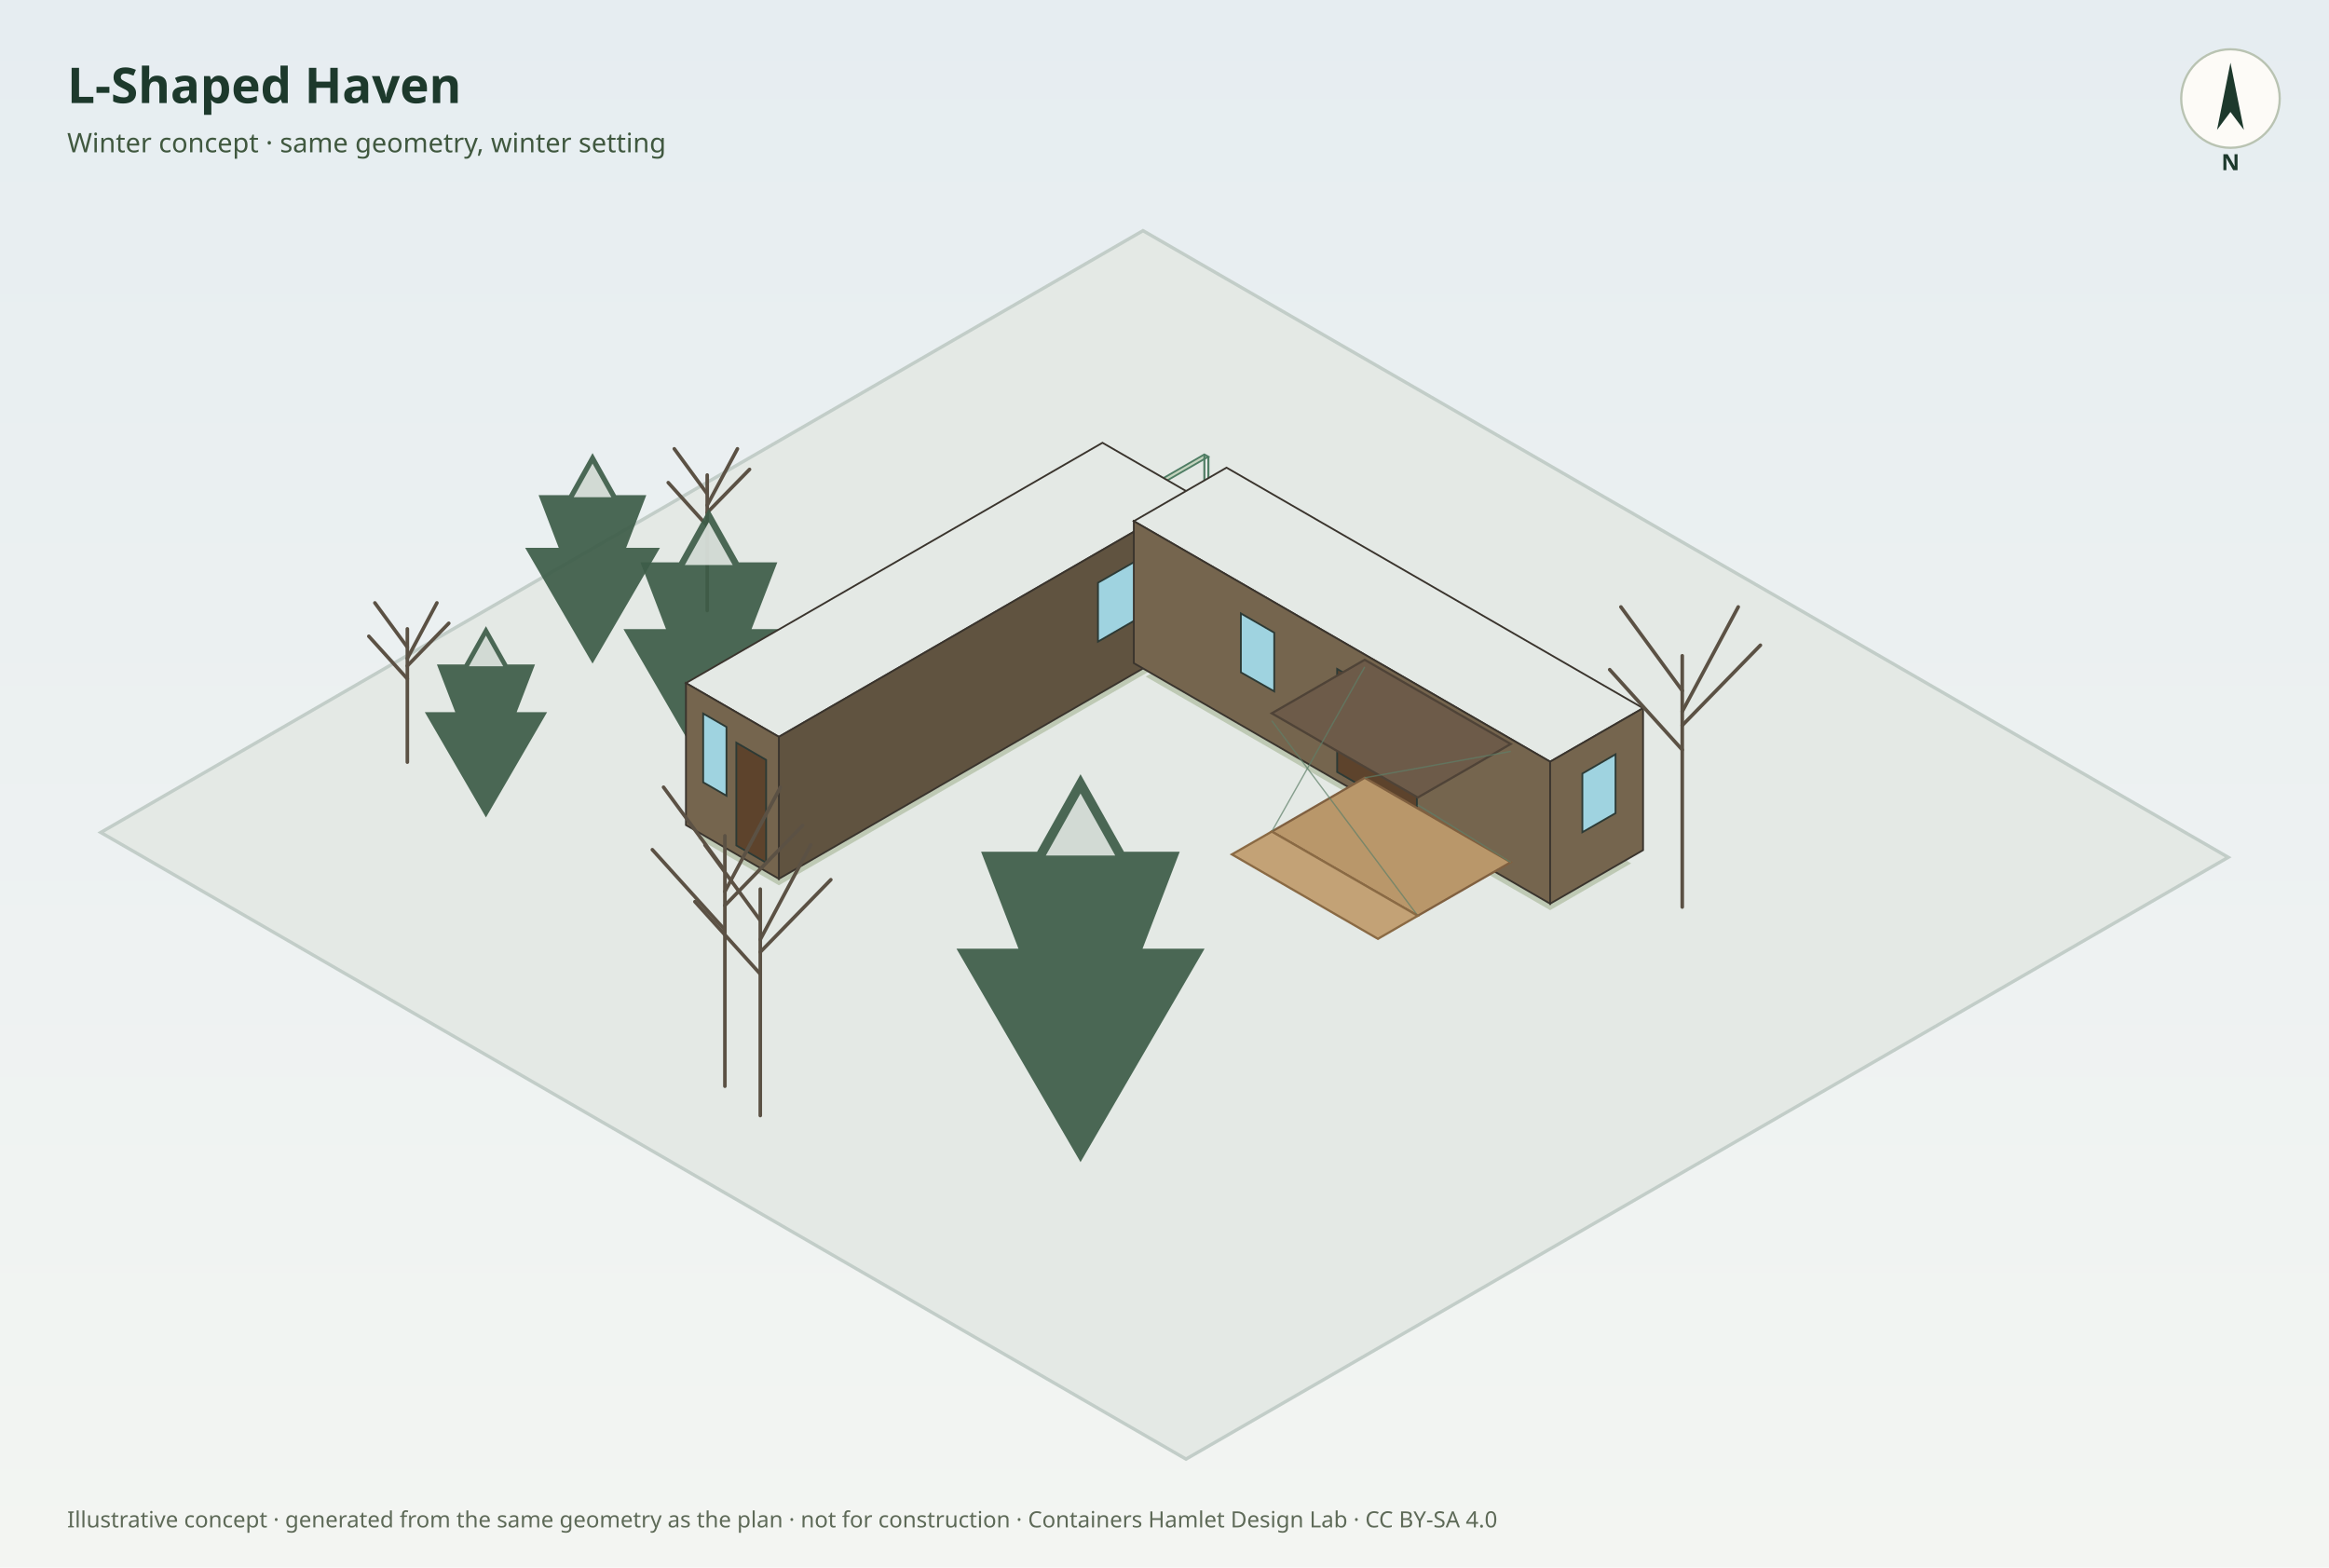
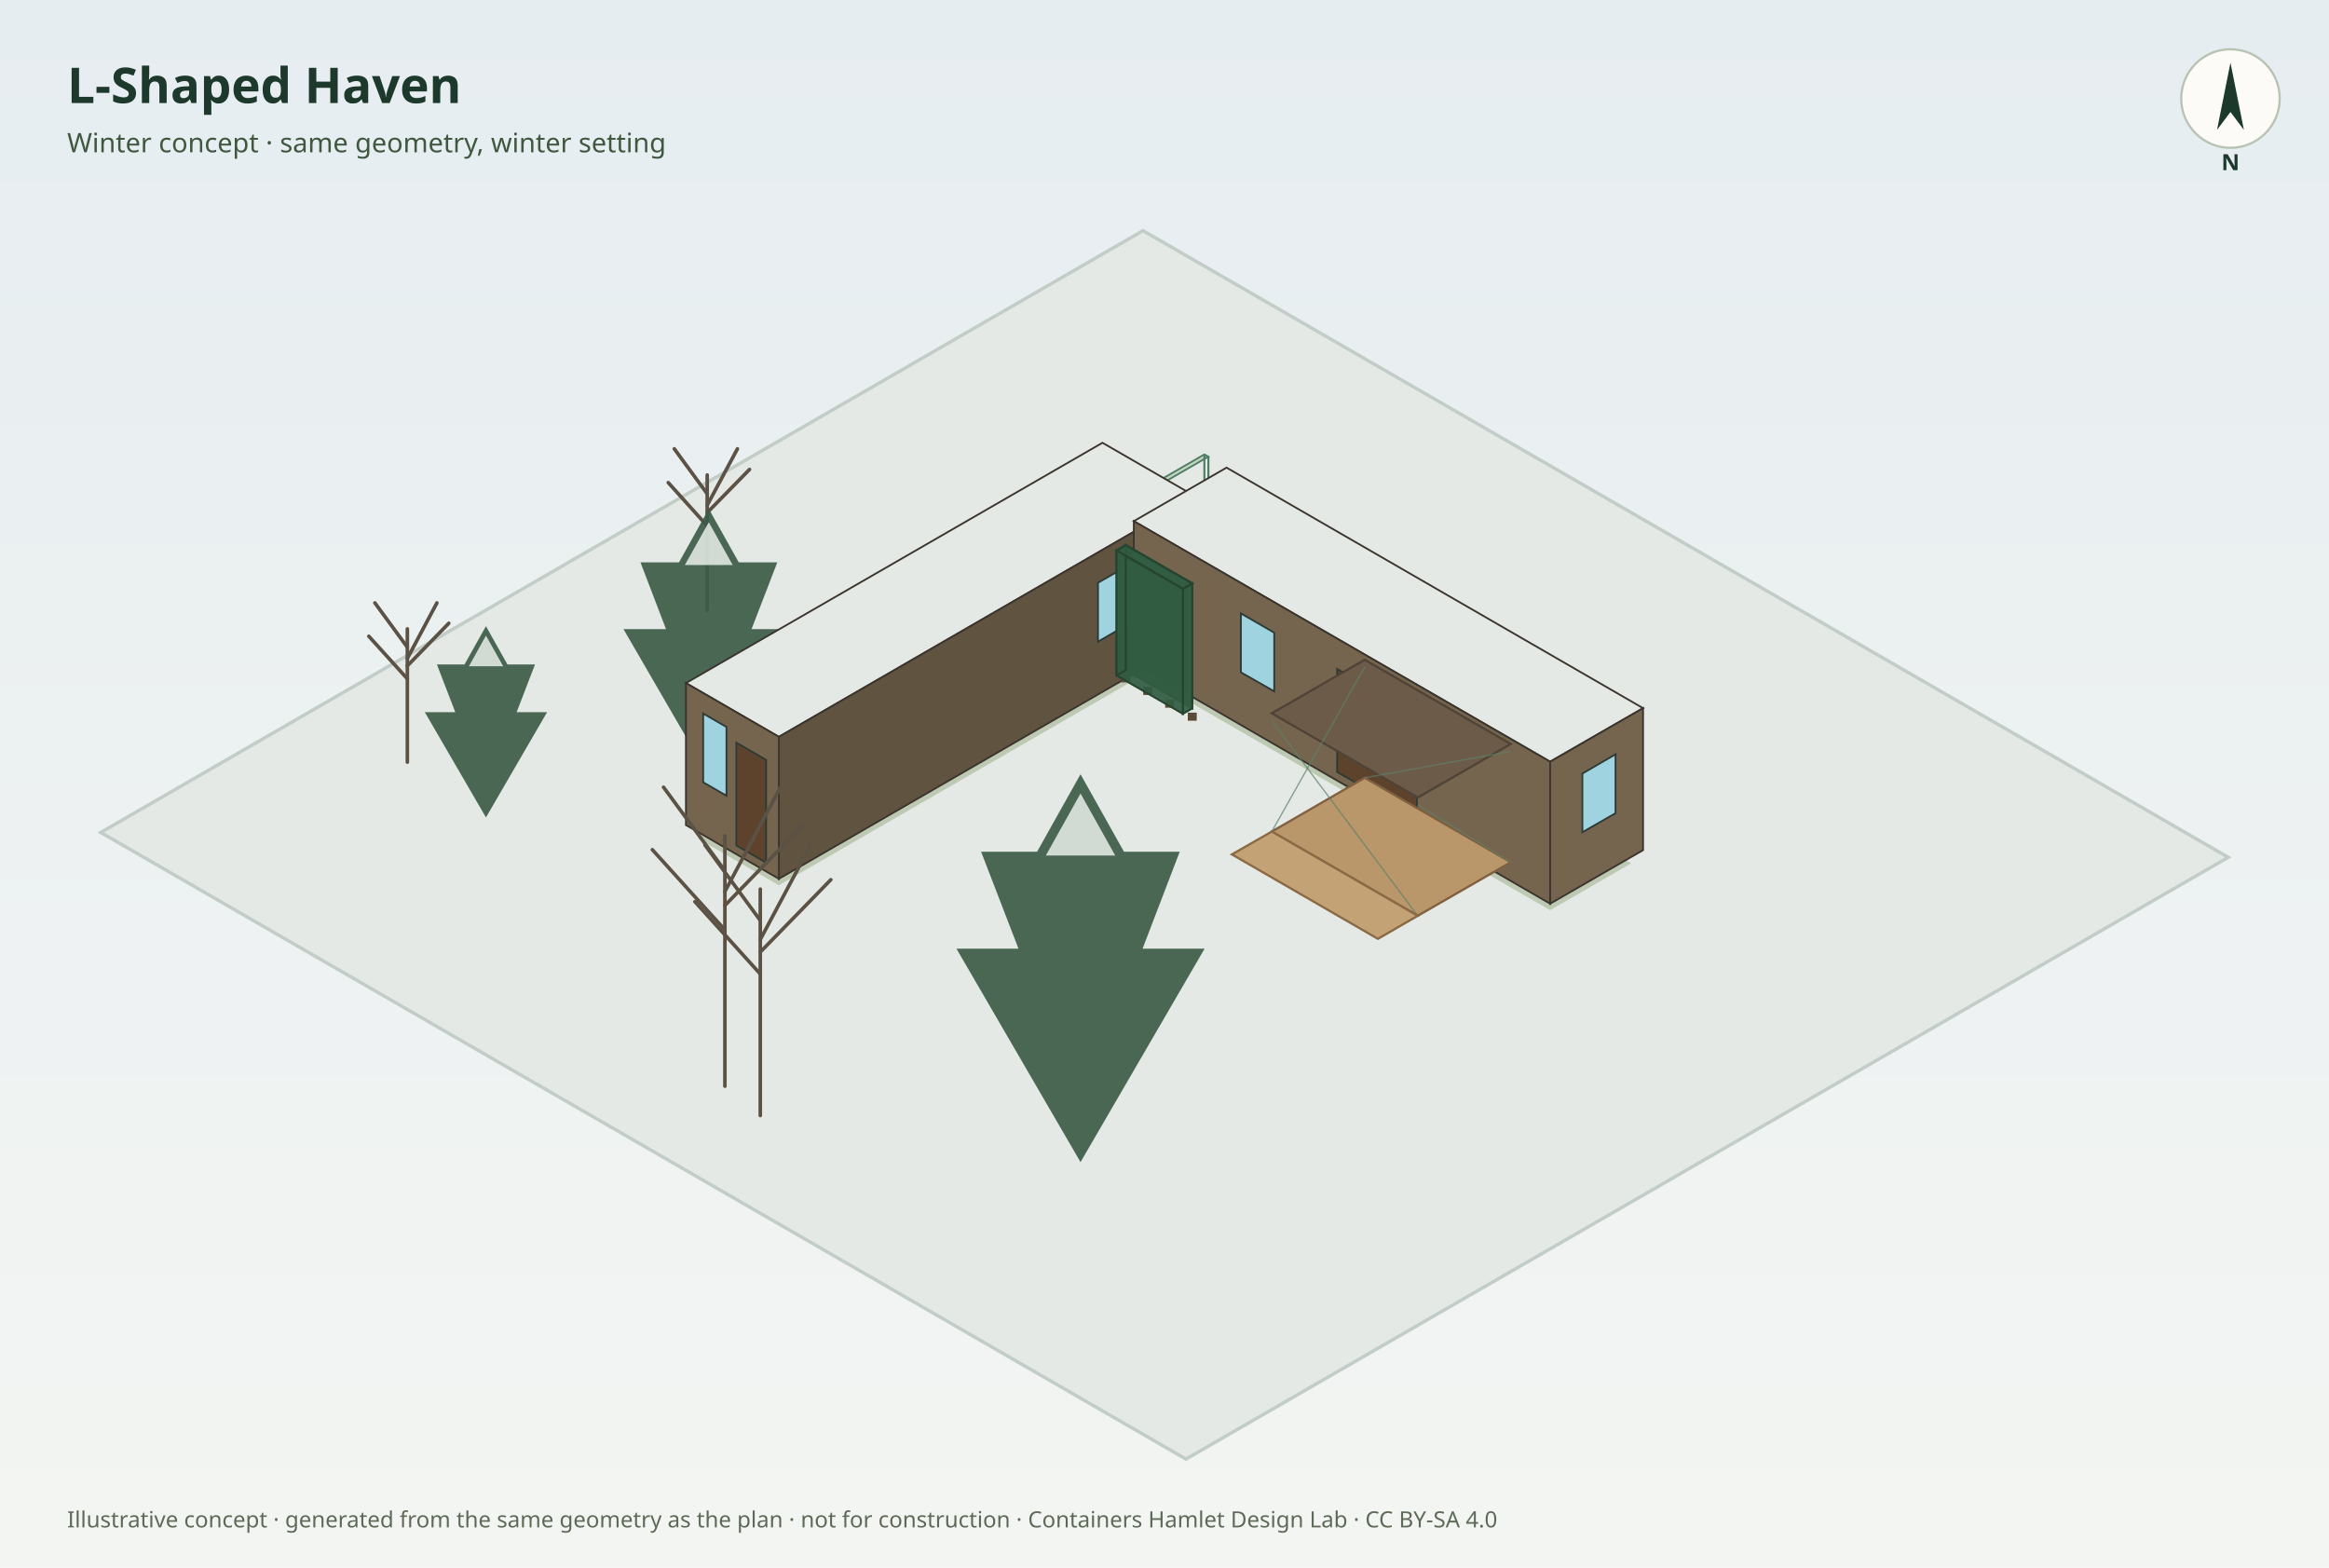
<svg xmlns="http://www.w3.org/2000/svg" viewBox="0 0 1040 700" role="img" aria-labelledby="concept-l-shaped-haven-winter-t concept-l-shaped-haven-winter-d">
  <defs>
    <linearGradient id="concept-l-shaped-haven-winter-sky" x1="0" y1="0" x2="0" y2="1">
      <stop offset="0" stop-color="#e6edf1" />
      <stop offset="1" stop-color="#f3f5f2" />
    </linearGradient>
  </defs>
  <rect width="1040" height="700" fill="url(#concept-l-shaped-haven-winter-sky)" />
  <path d="M510.4 103L995 382.8L529.6 651.5L45 371.7Z" fill="#e4e9e5" stroke="#c2cdc8" stroke-width="1.5" />
  <g stroke="#5b5144" stroke-width="1.6" stroke-linecap="round">
    <path d="M181.9 340.3L181.9 280.8" />
    <path d="M181.9 303.1L164.7 284.1" />
    <path d="M181.9 297.3L200.4 278.3" />
    <path d="M181.9 289L167.4 269.2" />
    <path d="M181.9 294L195.1 269.2" />
  </g>
  <g stroke="#5b5144" stroke-width="1.6" stroke-linecap="round">
    <path d="M315.8 272.6L315.8 212.1" />
    <path d="M315.8 234.8L298.4 215.5" />
    <path d="M315.8 228.9L334.7 209.6" />
    <path d="M315.8 220.5L301.1 200.4" />
    <path d="M315.8 225.6L329.3 200.4" />
  </g>
  <g fill="#3d5d48" fill-opacity="0.92">
    <path d="M217 365L244.3 318L230.7 318L238.9 296.7L226.6 296.7L217 279.6L207.4 296.7L195.1 296.7L203.3 318L189.7 318Z" />
  </g>
  <g fill="#f4f6f3" fill-opacity="0.8">
    <path d="M217 283.8l7.7 13.7l-15.3 0Z" />
  </g>
  <g fill="#3d5d48" fill-opacity="0.92">
    <path d="M316.5 346.6L354.7 280.9L335.6 280.9L347.1 251.1L329.9 251.1L316.5 227.2L303.2 251.1L286 251.1L297.4 280.9L278.4 280.9Z" />
  </g>
  <g fill="#f4f6f3" fill-opacity="0.8">
    <path d="M316.5 233.2l10.7 19.1l-21.4 0Z" />
  </g>
-   <g fill="#3d5d48" fill-opacity="0.92">
-     <path d="M264.6 296.3L294.7 244.6L279.6 244.6L288.6 221.1L275.1 221.1L264.6 202.3L254.1 221.1L240.5 221.1L249.5 244.6L234.5 244.6Z" />
-   </g>
-   <g fill="#f4f6f3" fill-opacity="0.8">
-     <path d="M264.6 207l8.4 15l-16.8 0Z" />
-   </g>
  <path d="M537.8 266.4 539.6 267.4 510 284.5 508.2 283.5Z" fill="#9ab886" fill-opacity="0.3" stroke="#4f7d64" stroke-width="0.8" />
  <path d="M537.8 202.9 539.6 203.9 510 221 508.2 220Z" fill="#6f9d5b" fill-opacity="0.28" stroke="#4f7d64" stroke-width="0.8" />
  <path d="M537.8 266.4L537.8 202.9" stroke="#4f7d64" stroke-width="0.9" />
  <path d="M539.6 267.4L539.6 203.9" stroke="#4f7d64" stroke-width="0.9" />
  <path d="M510 284.5L510 221" stroke="#4f7d64" stroke-width="0.9" />
  <path d="M508.2 283.5L508.2 220" stroke="#4f7d64" stroke-width="0.9" />
  <path d="M528.4 291 347.8 395.3 311.6 374.4 492.3 270.2Z" fill="#9eae8d" fill-opacity="0.55" />
  <path d="M533.7 221.6 347.8 329 306.3 305 492.3 197.7Z" fill="#e4e9e5" stroke="#3a342d" stroke-width="0.8" />
  <path d="M533.7 285 347.8 392.4 347.8 329 533.7 221.6Z" fill="#605340" stroke="#3a342d" stroke-width="0.8" />
  <path d="M347.8 392.4 306.3 368.4 306.3 305 347.8 329Z" fill="#75654e" stroke="#3a342d" stroke-width="0.8" />
  <path d="M508.1 276.2 490.3 286.5 490.3 260.2 508.1 250Z" fill="#9fd3e0" stroke="#2d3a35" stroke-width="0.8" />
  <path d="M342.1 385.2 328.8 377.5 328.8 331.6 342.1 339.3Z" fill="#5d432c" stroke="#2d3a35" stroke-width="0.8" />
  <path d="M324.4 355.3 314 349.3 314 318.6 324.4 324.6Z" fill="#9fd3e0" stroke="#2d3a35" stroke-width="0.8" />
  <path d="M547.7 281.3 728.4 385.5 692.2 406.4 511.6 302.1Z" fill="#9eae8d" fill-opacity="0.55" />
  <path d="M547.7 208.8 733.7 316.2 692.2 340.1 506.3 232.7Z" fill="#e4e9e5" stroke="#3a342d" stroke-width="0.8" />
  <path d="M506.3 296.1 692.2 403.5 692.2 340.1 506.3 232.7Z" fill="#75654e" stroke="#3a342d" stroke-width="0.8" />
  <path d="M733.7 379.6 692.2 403.5 692.2 340.1 733.7 316.2Z" fill="#75654e" stroke="#3a342d" stroke-width="0.8" />
  <path d="M597.1 344.7 632.7 365.2 632.7 319.2 597.1 298.7Z" fill="#5d432c" stroke="#2d3a35" stroke-width="0.8" />
  <path d="M554.1 300.2 569 308.7 569 282.5 554.1 273.9Z" fill="#9fd3e0" stroke="#2d3a35" stroke-width="0.8" />
  <path d="M721.4 363.1 706.6 371.6 706.6 345.4 721.4 336.8Z" fill="#9fd3e0" stroke="#2d3a35" stroke-width="0.8" />
  <path d="M609.4 347.3 674.6 385 633.1 408.9 567.9 371.3Z" fill="#b9976a" stroke="#806040" stroke-width="1" />
  <path d="M609.4 294.6 674.6 332.2 633.1 356.1 567.9 318.5Z" fill="#6d5b49" stroke="#4f4337" stroke-width="1" />
  <path d="M609.4 347.3L674.6 335.5" stroke="#5e8069" stroke-width="0.6" stroke-opacity="0.7" />
  <path d="M674.6 385L633.1 359.4" stroke="#5e8069" stroke-width="0.6" stroke-opacity="0.7" />
  <path d="M633.1 408.9L567.9 321.8" stroke="#5e8069" stroke-width="0.6" stroke-opacity="0.7" />
  <path d="M567.9 371.3L609.4 297.8" stroke="#5e8069" stroke-width="0.6" stroke-opacity="0.7" />
  <path d="M567.9 371.3 633.1 408.9 615.3 419.2 550.1 381.5Z" fill="#c3a276" stroke="#8a6a44" stroke-width="1" />
+   <line x1="502.7" y1="304.7" x2="502.7" y2="301.1" stroke="#5b4a35" stroke-width="4" />
+   <line x1="512.5" y1="310.3" x2="512.5" y2="306.7" stroke="#5b4a35" stroke-width="4" />
+   <line x1="522.3" y1="316" x2="522.3" y2="312.4" stroke="#5b4a35" stroke-width="4" />
+   <line x1="532.4" y1="321.8" x2="532.4" y2="318.2" stroke="#5b4a35" stroke-width="4" />
+   <path d="M502.7 299.2 532.4 316.3 532.4 260.5 502.7 243.4Z" fill="#315d43" fill-opacity="0.92" stroke="#25452f" stroke-width="0.9" />
+   <path d="M532.4 316.3 528.2 318.7 528.2 262.9 532.4 260.5Z" fill="#315d43" fill-opacity="0.92" stroke="#25452f" stroke-width="0.9" />
+   <path d="M528.2 318.7 498.6 301.6 498.6 245.8 528.2 262.9Z" fill="#315d43" fill-opacity="0.92" stroke="#25452f" stroke-width="0.9" />
+   <path d="M498.6 301.6 502.7 299.2 502.7 243.4 498.6 245.8Z" fill="#315d43" fill-opacity="0.92" stroke="#25452f" stroke-width="0.9" />
+   <path d="M502.7 243.4 532.4 260.5 528.2 262.9 498.6 245.8Z" fill="#315d43" fill-opacity="0.8" stroke="#25452f" stroke-width="1" />
  <g stroke="#5b5144" stroke-width="1.6" stroke-linecap="round">
    <path d="M339.5 498.1L339.5 397" />
    <path d="M339.5 434.9L310.3 402.6" />
    <path d="M339.5 425.1L371 392.8" />
    <path d="M339.5 411L314.8 377.3" />
    <path d="M339.5 419.5L362 377.3" />
  </g>
  <g fill="#3d5d48" fill-opacity="0.92">
    <path d="M482.5 518.9L537.9 423.6L510.2 423.6L526.8 380.3L501.9 380.3L482.5 345.7L463.1 380.3L438.1 380.3L454.8 423.6L427.1 423.6Z" />
  </g>
  <g fill="#f4f6f3" fill-opacity="0.8">
    <path d="M482.5 354.3l15.5 27.7l-31 0Z" />
  </g>
  <g stroke="#5b5144" stroke-width="1.6" stroke-linecap="round">
    <path d="M323.7 485L323.7 373.2" />
    <path d="M323.7 415.2L291.3 379.4" />
    <path d="M323.7 404.3L358.4 368.6" />
    <path d="M323.7 388.8L296.3 351.5" />
    <path d="M323.7 398.1L348.5 351.5" />
  </g>
-   <g stroke="#5b5144" stroke-width="1.6" stroke-linecap="round">
-     <path d="M751.2 405L751.2 292.8" />
-     <path d="M751.2 334.8L718.8 299" />
-     <path d="M751.2 323.9L786.1 288.1" />
-     <path d="M751.2 308.4L723.8 271" />
-     <path d="M751.2 317.7L776.2 271" />
-   </g>
  <text x="30" y="46" font-family="system-ui, sans-serif" font-size="22" font-weight="800" fill="#1d392c">L-Shaped Haven</text>
  <text x="30" y="68" font-family="system-ui, sans-serif" font-size="12" fill="#40583f">Winter concept · same geometry, winter setting</text>
  <g aria-hidden="true">
    <circle cx="996" cy="44" r="22" fill="#fffdf7" fill-opacity="0.9" stroke="#b9c3b2" />
    <path d="M996 28l6 30l-6 -8l-6 8z" fill="#1d392c" />
    <text x="996" y="76" text-anchor="middle" font-size="10" font-weight="700" font-family="system-ui, sans-serif" fill="#1d392c">N</text>
  </g>
  <text x="30" y="682" font-family="system-ui, sans-serif" font-size="10" fill="#5e6a58">Illustrative concept · generated from the same geometry as the plan · not for construction · Containers Hamlet Design Lab · CC BY-SA 4.0</text>
</svg>
